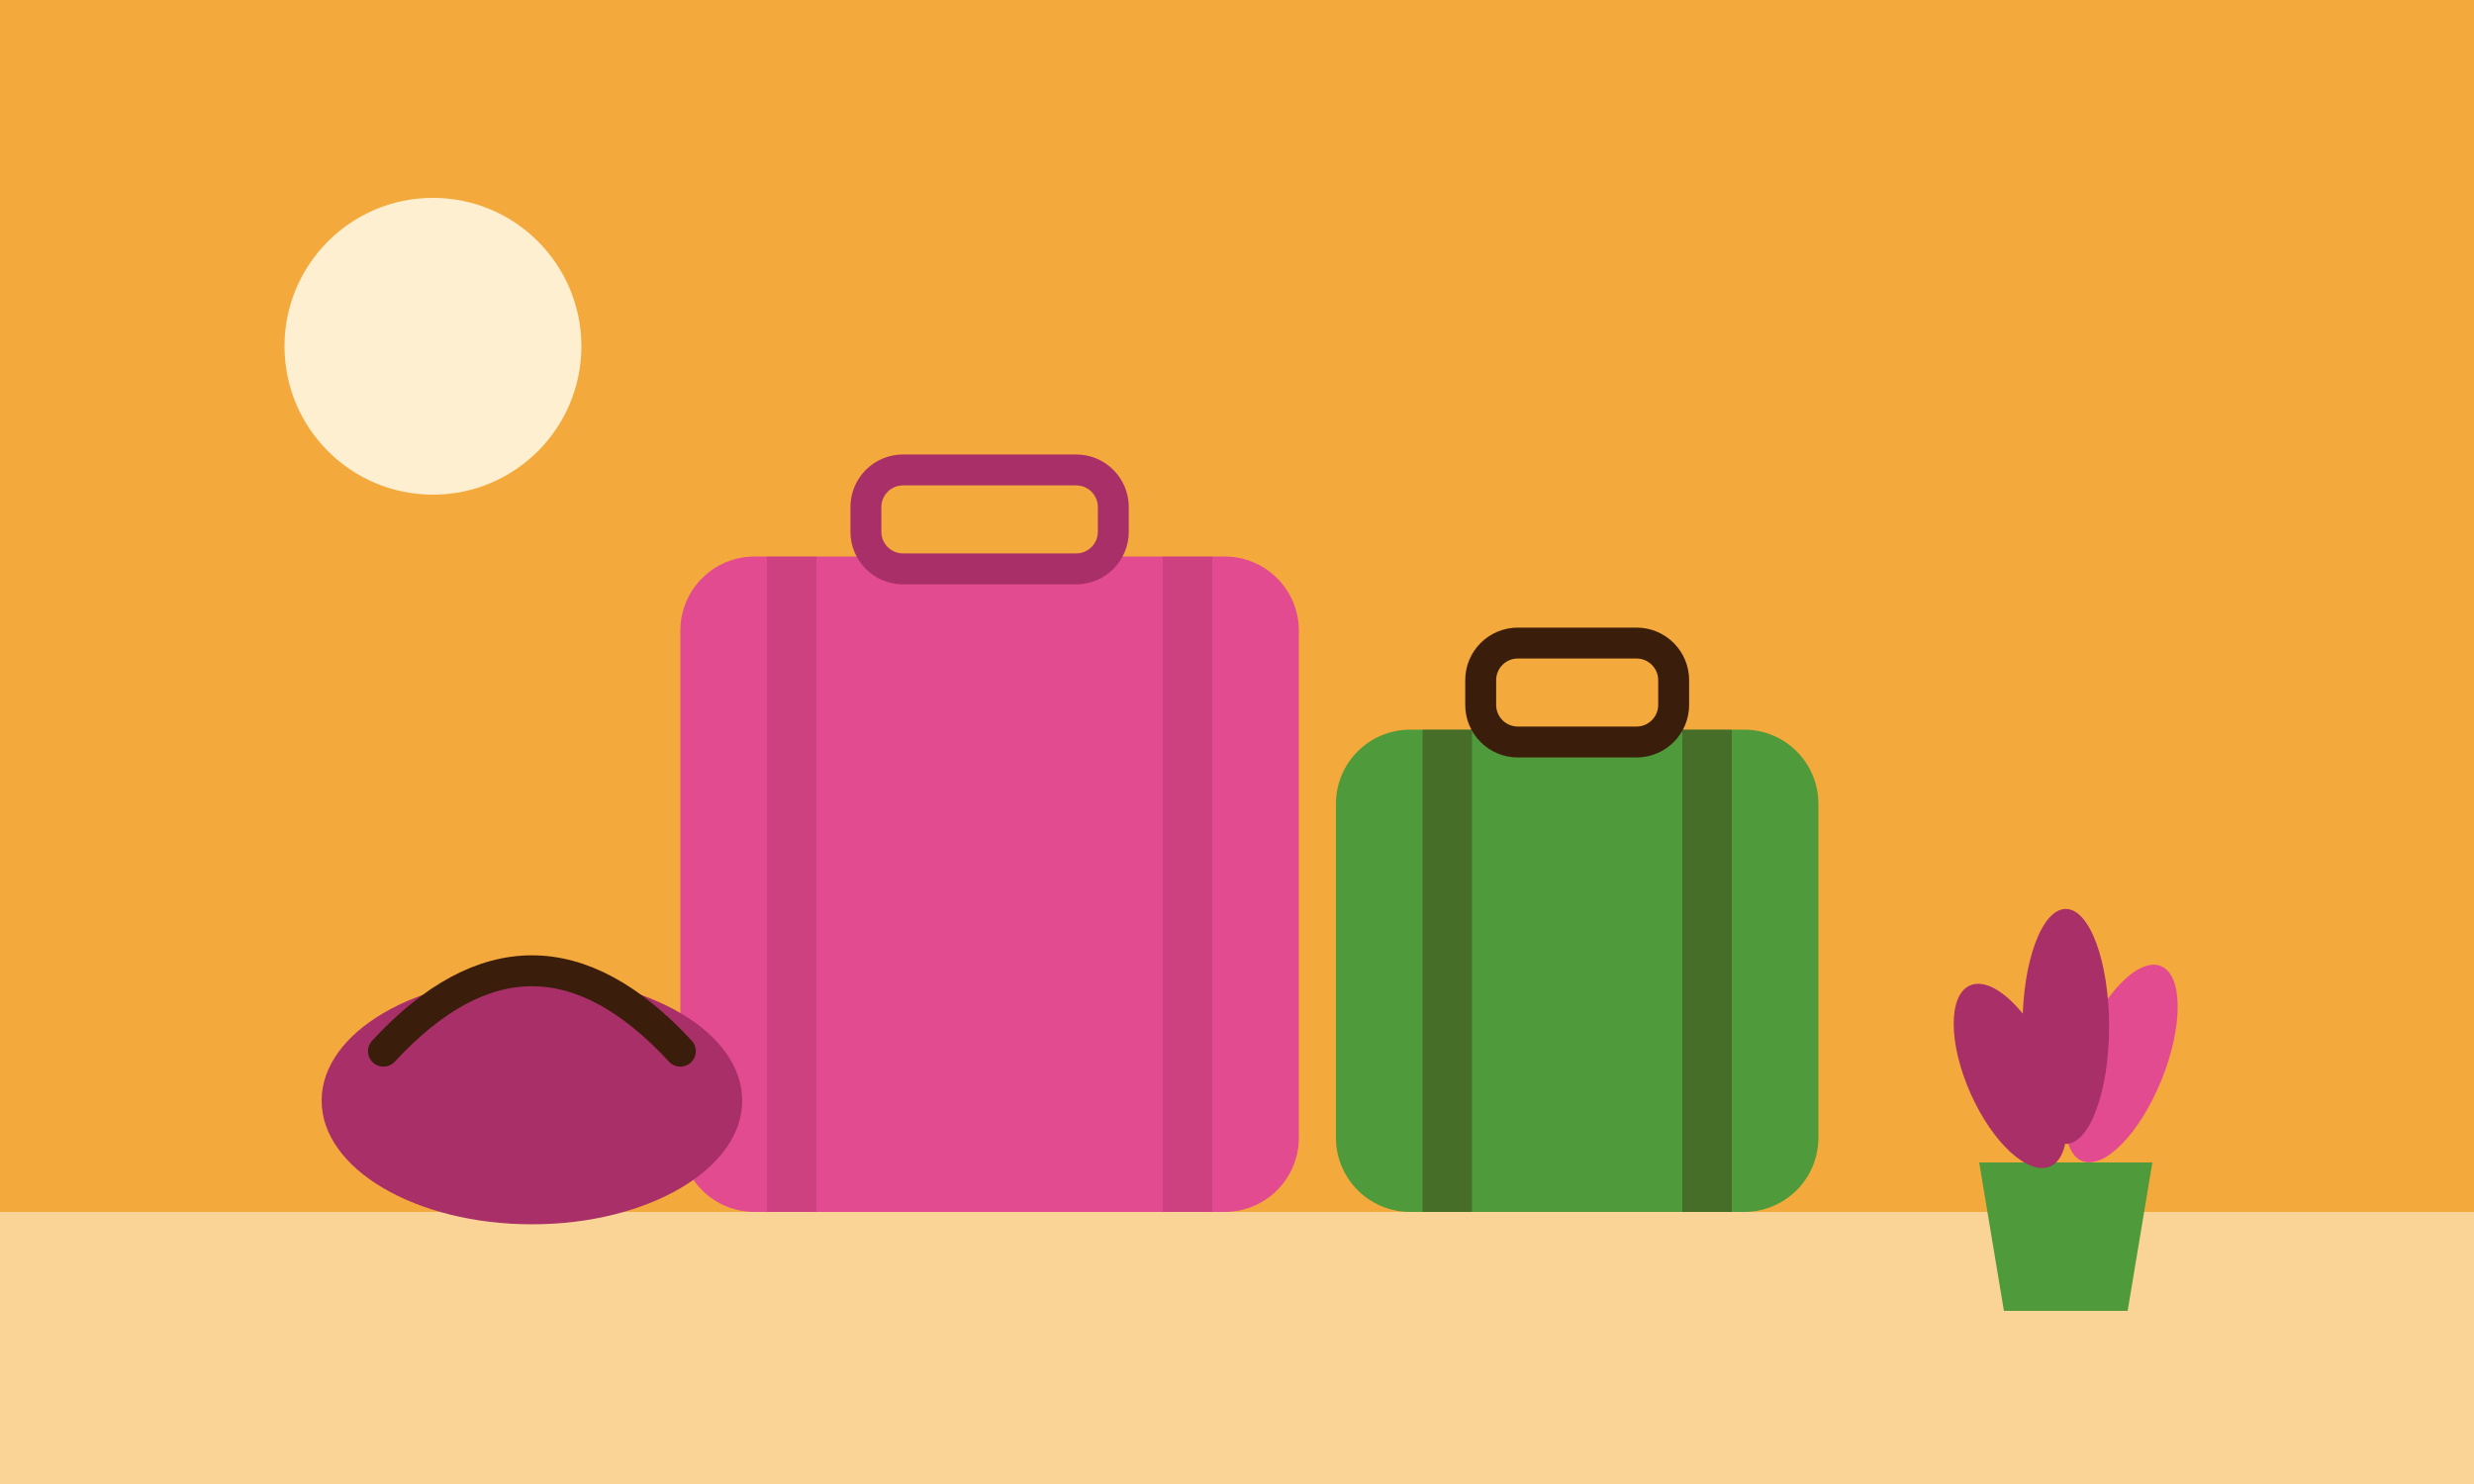
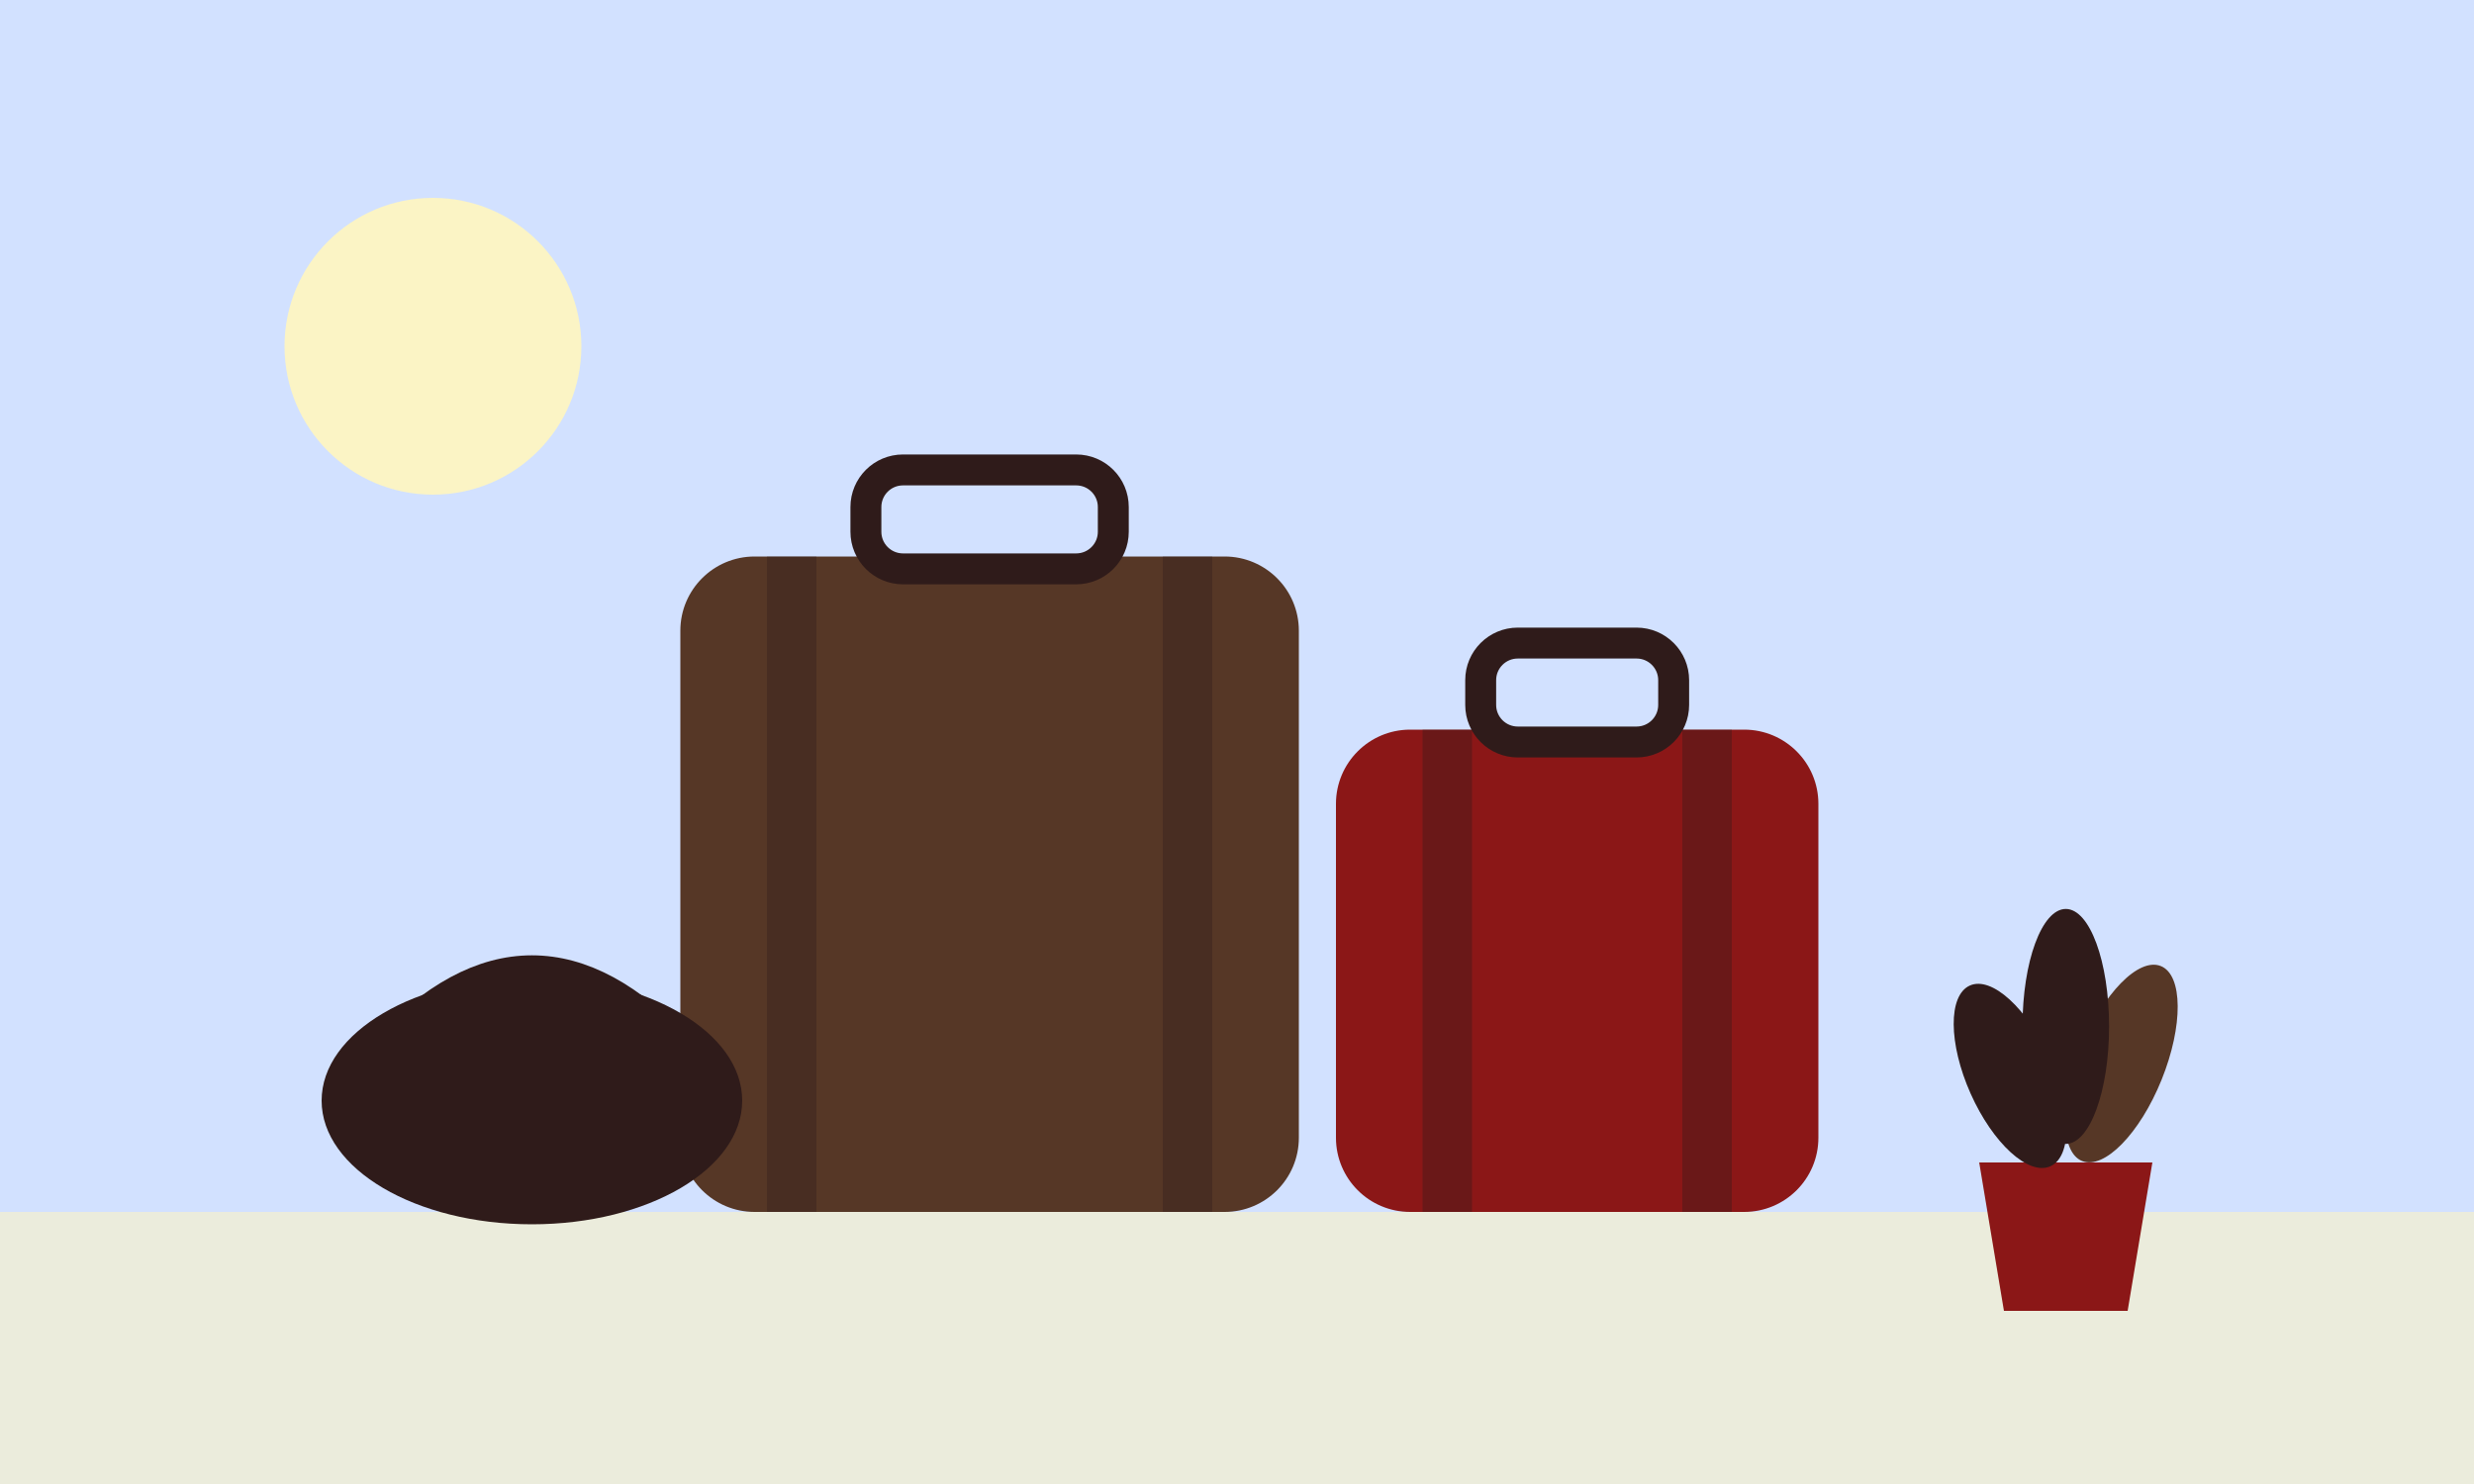
<svg xmlns="http://www.w3.org/2000/svg" viewBox="0 0 400 240" preserveAspectRatio="xMidYMid slice">
-   <rect width="400" height="240" fill="#f4a93c" />
-   <circle cx="70" cy="56" r="24" fill="#fff6e0" opacity=".9" />
-   <rect x="0" y="196" width="400" height="44" fill="#fff6e0" opacity=".55" />
-   <rect x="110" y="90" width="100" height="106" rx="12" fill="#e24b8f" />
-   <rect x="140.0" y="76" width="40.0" height="16" rx="6" fill="none" stroke="#a82f68" stroke-width="5" />
-   <rect x="124" y="90" width="8" height="106" fill="#a82f68" opacity=".35" />
-   <rect x="188" y="90" width="8" height="106" fill="#a82f68" opacity=".35" />
-   <rect x="216" y="118" width="78" height="78" rx="12" fill="#4f9a3a" />
-   <rect x="239.4" y="104" width="31.2" height="16" rx="6" fill="none" stroke="#3a1d0a" stroke-width="5" />
-   <rect x="230" y="118" width="8" height="78" fill="#3a1d0a" opacity=".35" />
-   <rect x="272" y="118" width="8" height="78" fill="#3a1d0a" opacity=".35" />
-   <ellipse cx="86" cy="178" rx="34" ry="20" fill="#a82f68" />
-   <path d="M62 170 q24 -26 48 0" fill="none" stroke="#3a1d0a" stroke-width="5" stroke-linecap="round" />
-   <path d="M320 188 h28 l-4 24 h-20z" fill="#4f9a3a" />
-   <ellipse cx="325" cy="174" rx="7" ry="16" fill="#a82f68" transform="rotate(-24 325 174)" />
-   <ellipse cx="343" cy="172" rx="7" ry="17" fill="#e24b8f" transform="rotate(22 343 172)" />
-   <ellipse cx="334" cy="166" rx="7" ry="19" fill="#a82f68" />
+   <rect width="400" height="240" fill="#D2E1FF" />
+   <circle cx="70" cy="56" r="24" fill="#FFF6BF" opacity=".9" />
+   <rect x="0" y="196" width="400" height="44" fill="#FFF6BF" opacity=".55" />
+   <rect x="110" y="90" width="100" height="106" rx="12" fill="#563726" />
+   <rect x="140.0" y="76" width="40.0" height="16" rx="6" fill="none" stroke="#2F1B1A" stroke-width="5" />
+   <rect x="124" y="90" width="8" height="106" fill="#2F1B1A" opacity=".35" />
+   <rect x="188" y="90" width="8" height="106" fill="#2F1B1A" opacity=".35" />
+   <rect x="216" y="118" width="78" height="78" rx="12" fill="#8B1717" />
+   <rect x="239.4" y="104" width="31.2" height="16" rx="6" fill="none" stroke="#2F1B1A" stroke-width="5" />
+   <rect x="230" y="118" width="8" height="78" fill="#2F1B1A" opacity=".35" />
+   <rect x="272" y="118" width="8" height="78" fill="#2F1B1A" opacity=".35" />
+   <ellipse cx="86" cy="178" rx="34" ry="20" fill="#2F1B1A" />
+   <path d="M62 170 q24 -26 48 0" fill="none" stroke="#2F1B1A" stroke-width="5" stroke-linecap="round" />
+   <path d="M320 188 h28 l-4 24 h-20z" fill="#8B1717" />
+   <ellipse cx="325" cy="174" rx="7" ry="16" fill="#2F1B1A" transform="rotate(-24 325 174)" />
+   <ellipse cx="343" cy="172" rx="7" ry="17" fill="#563726" transform="rotate(22 343 172)" />
+   <ellipse cx="334" cy="166" rx="7" ry="19" fill="#2F1B1A" />
</svg>
